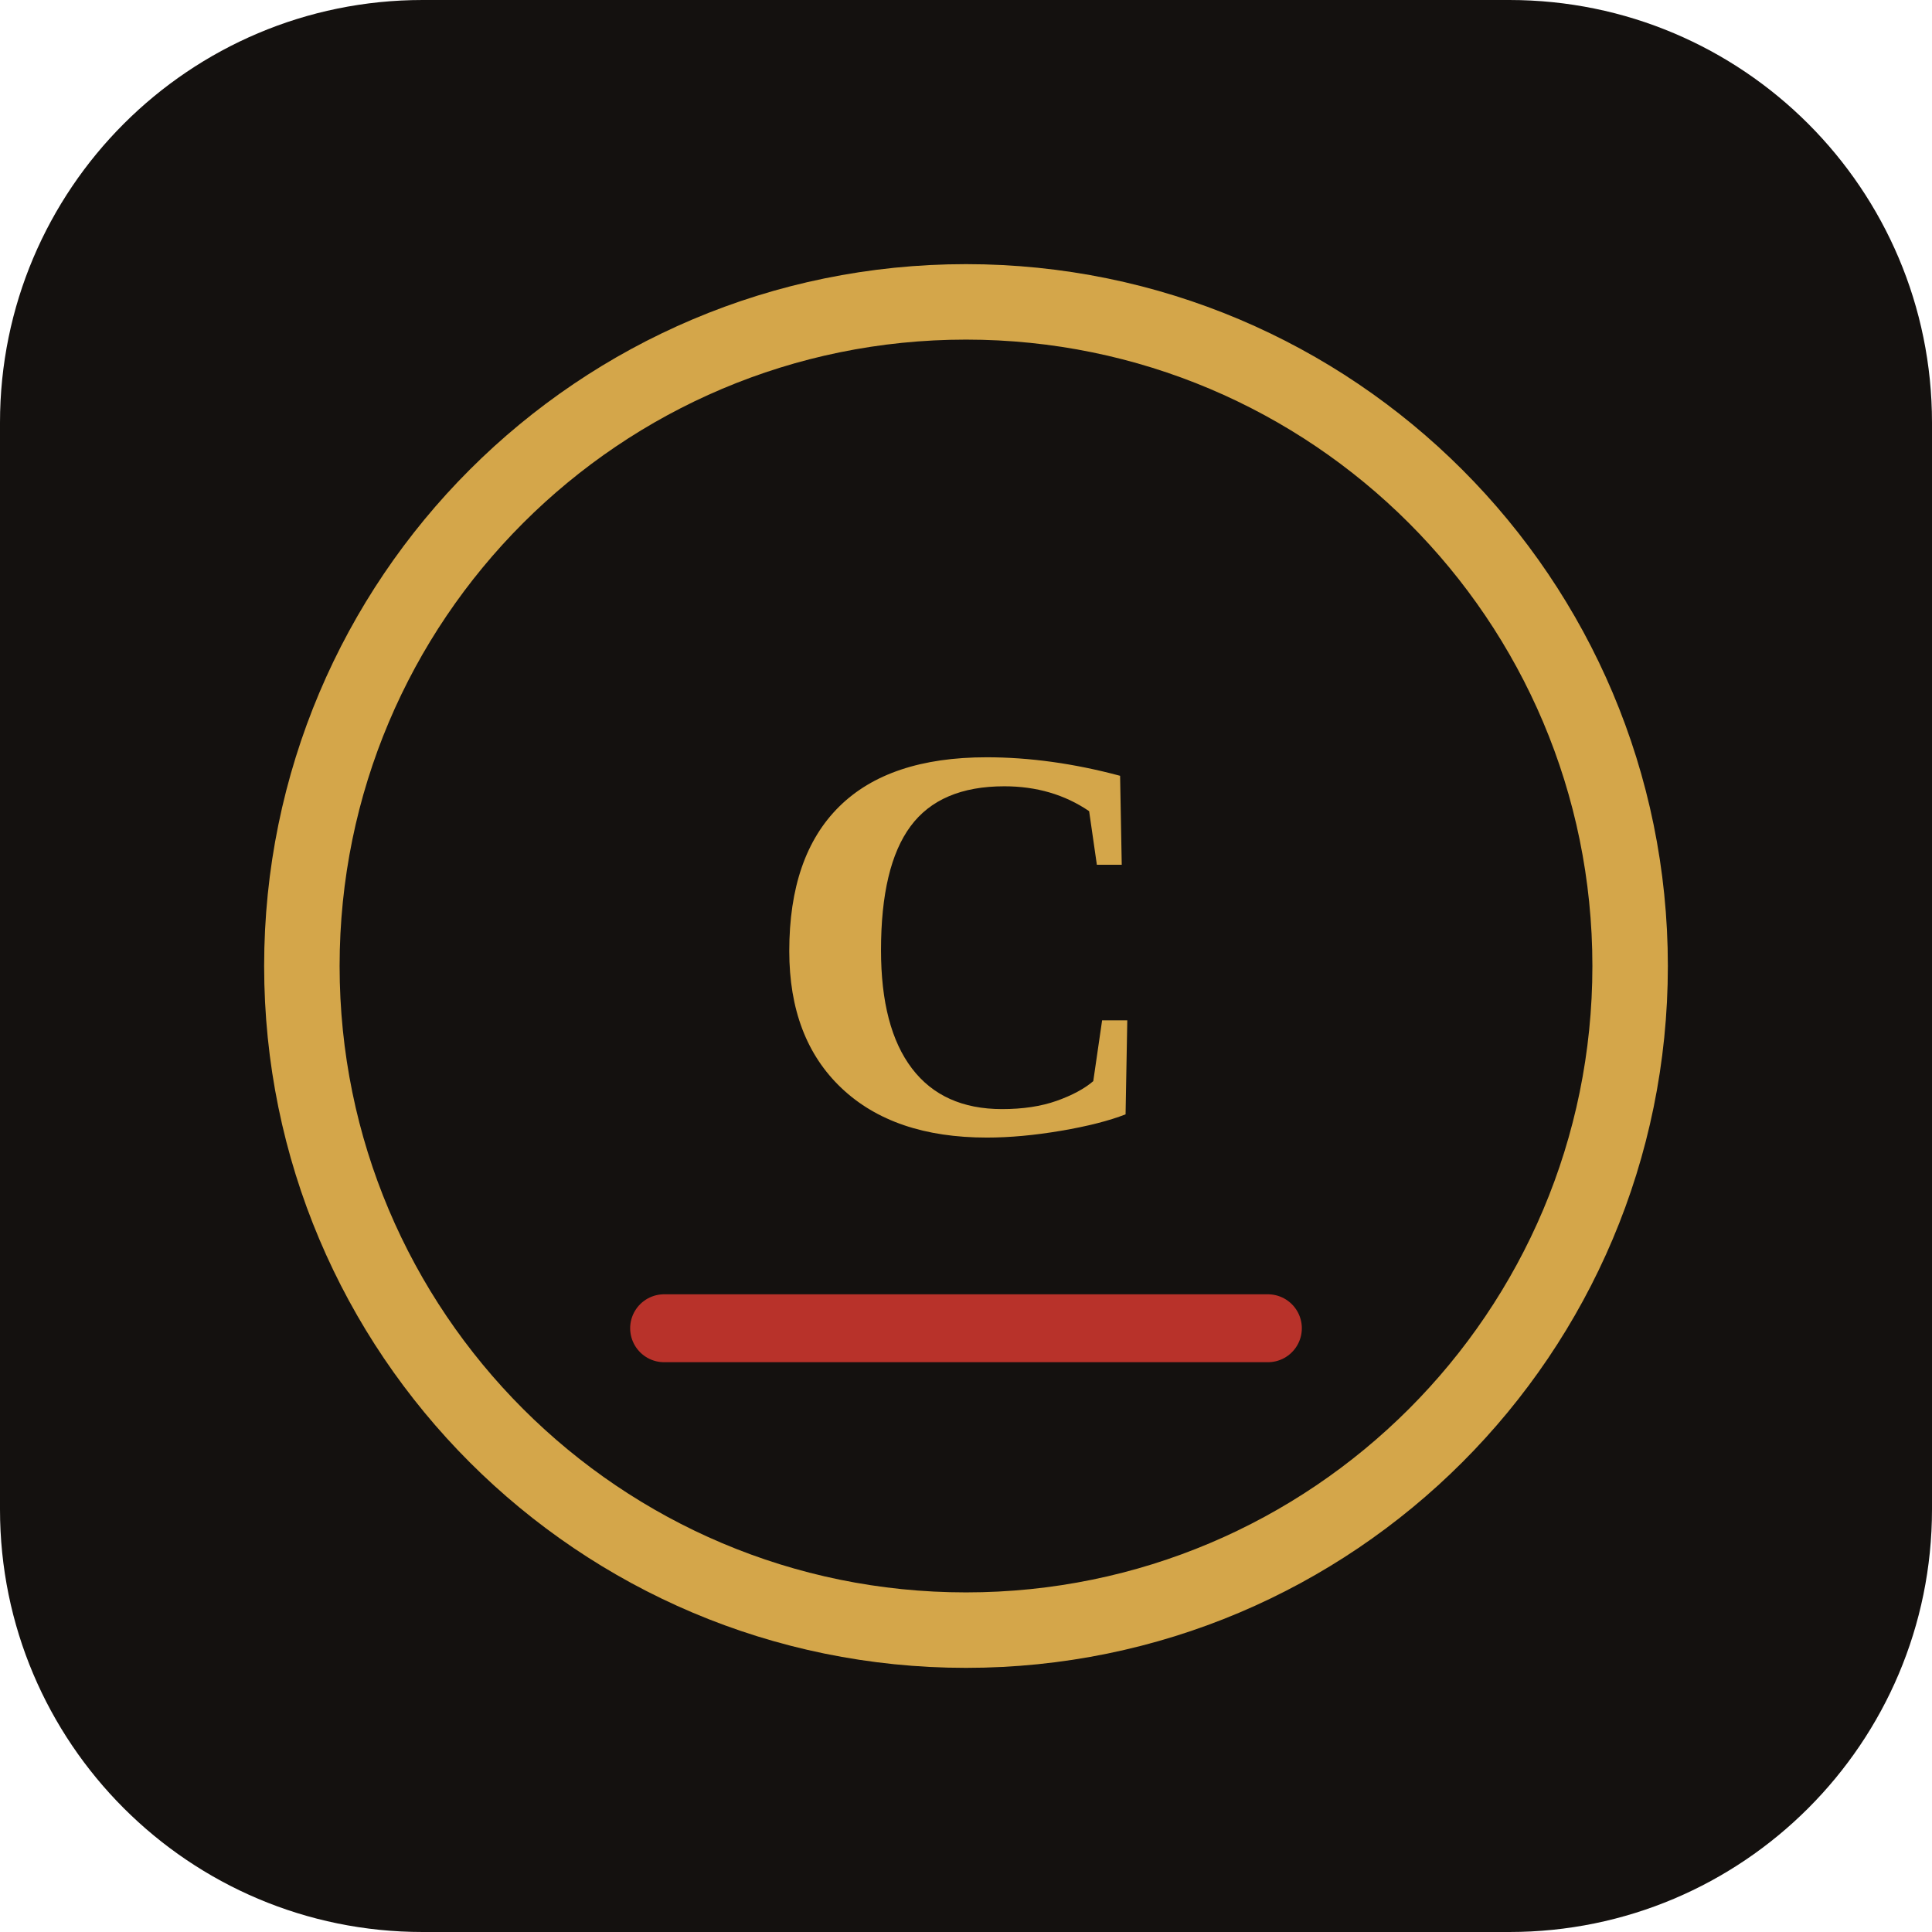
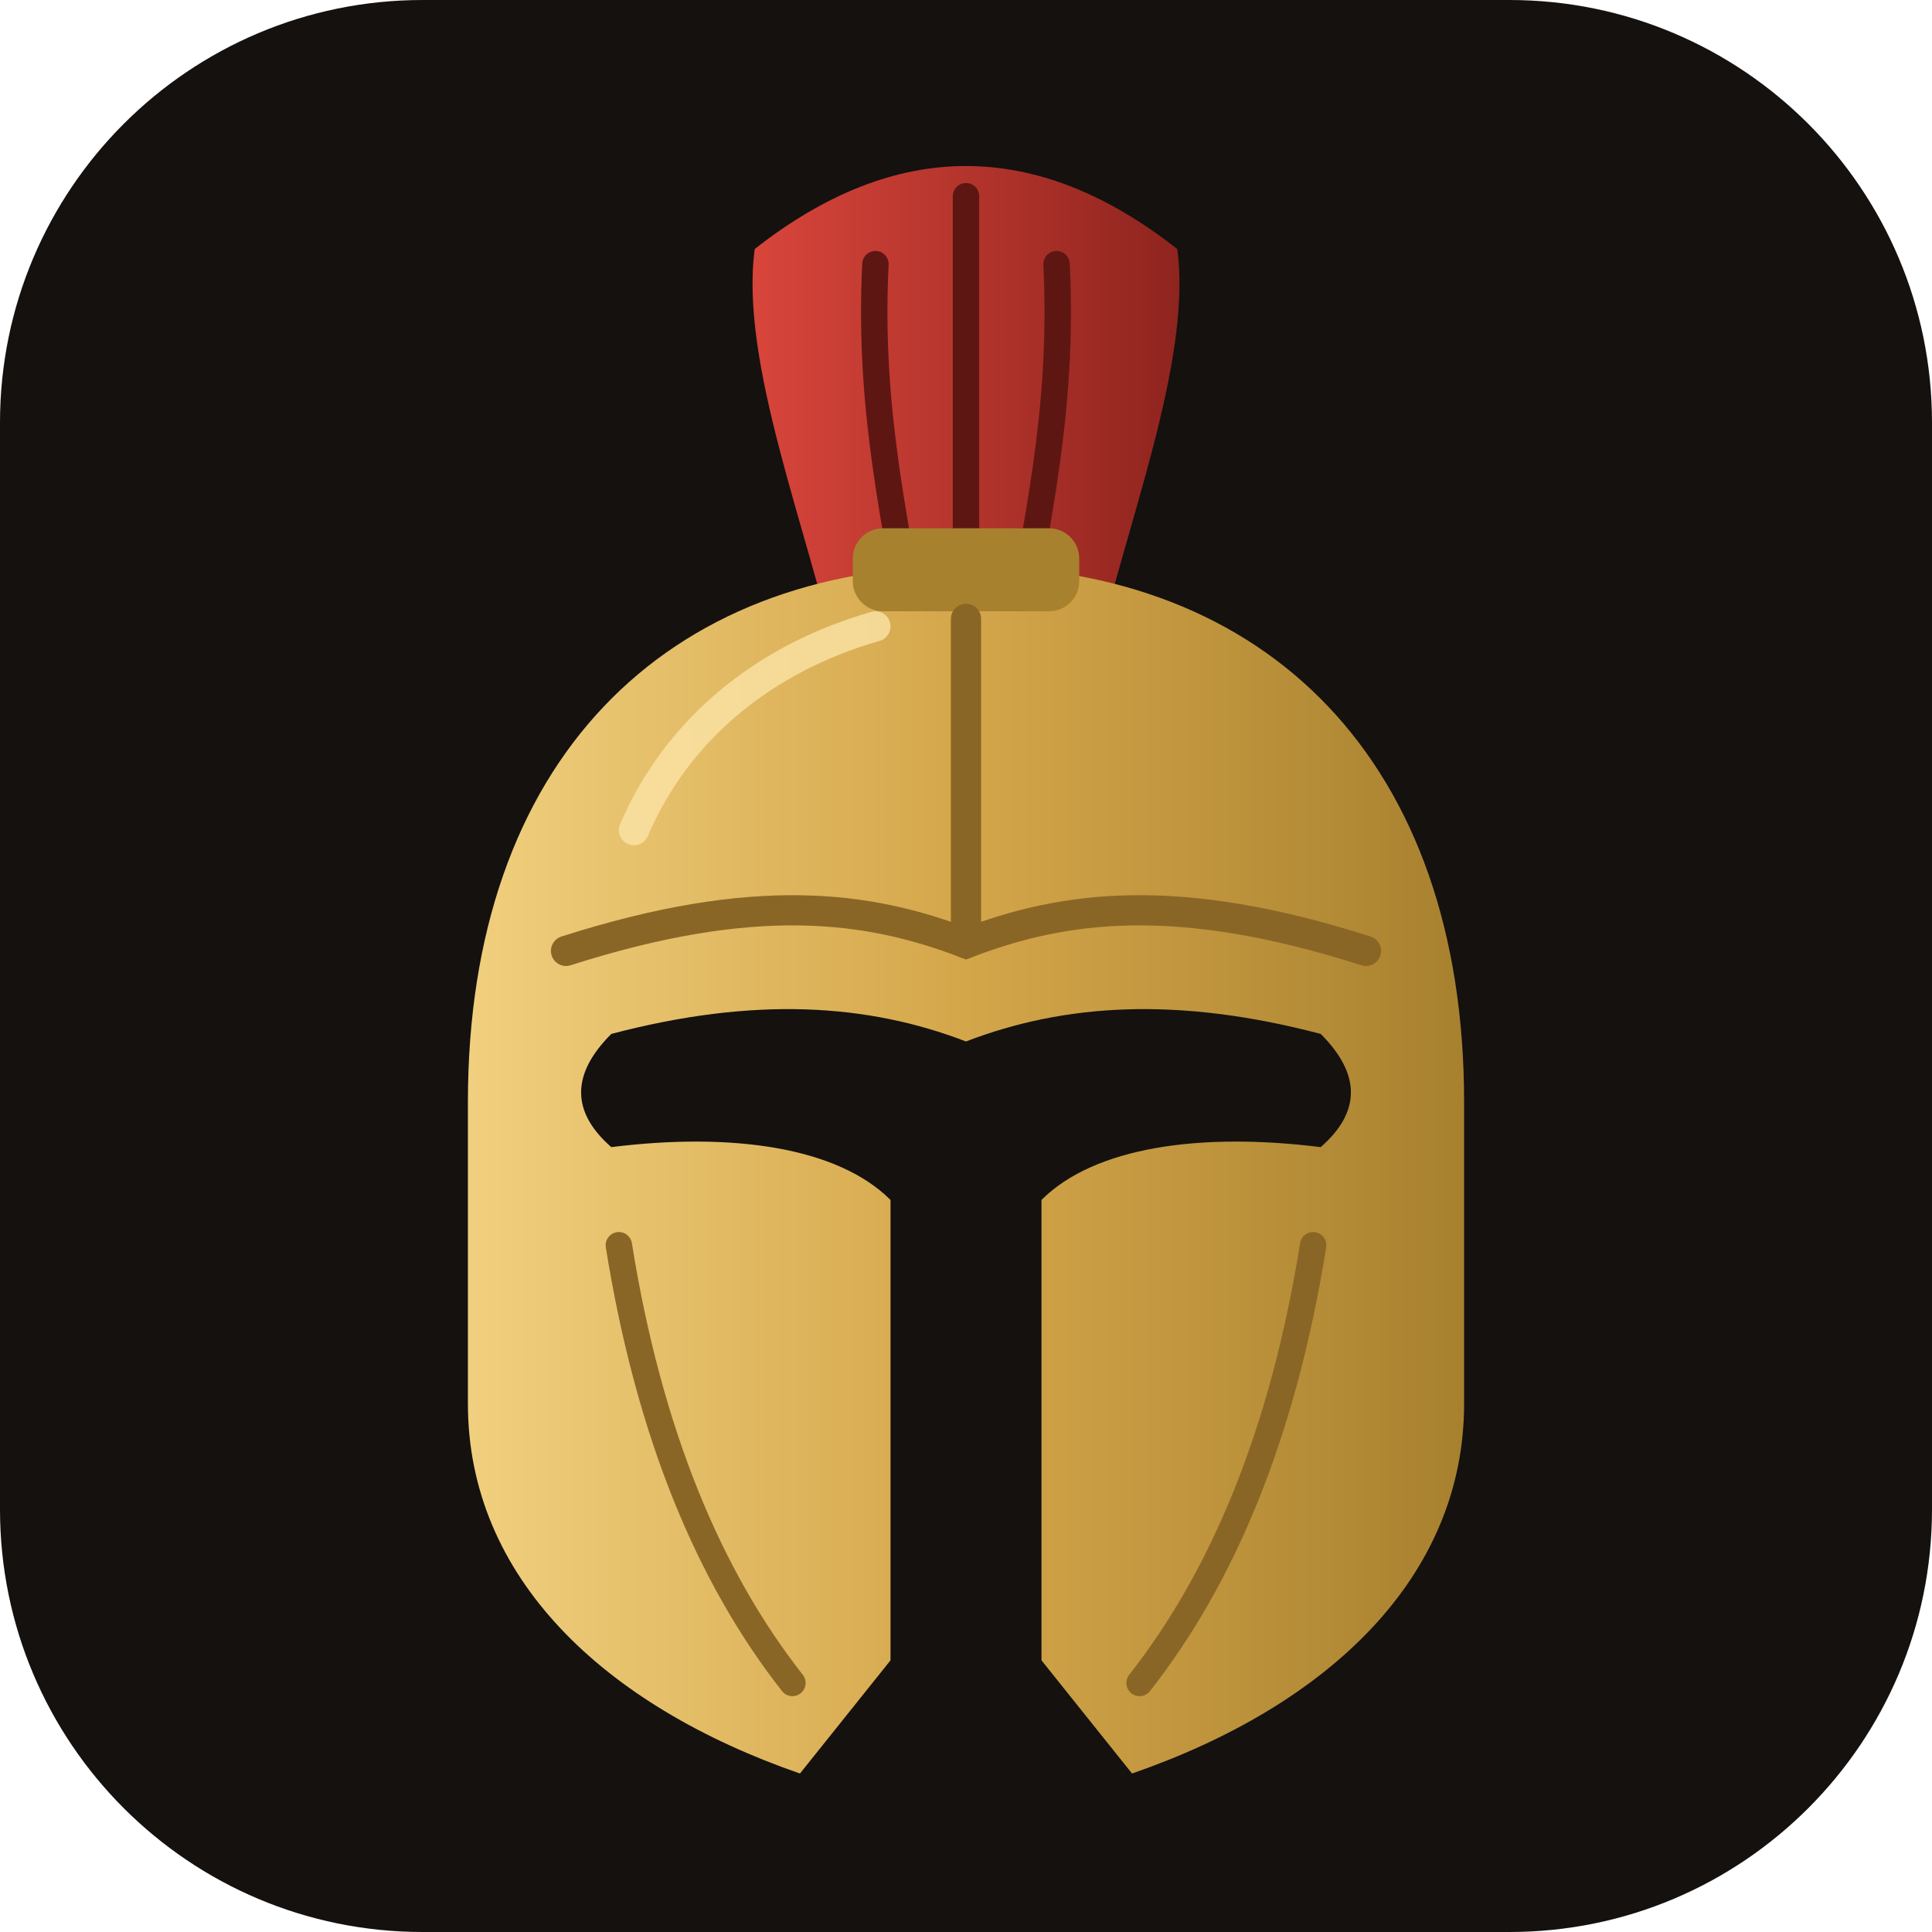
<svg xmlns="http://www.w3.org/2000/svg" viewBox="0 0 512 512">
+   <defs>
+     <linearGradient id="g" x1="0" y1="0" x2="1" y2="0">
+       <stop offset="0" stop-color="#f0cf7e" />
+       <stop offset="0.5" stop-color="#d4a64a" />
+       <stop offset="1" stop-color="#a8812f" />
+     </linearGradient>
+     <linearGradient id="r" x1="0" y1="0" x2="1" y2="0">
+       <stop offset="0" stop-color="#d8453b" />
+       <stop offset="1" stop-color="#8f241e" />
+     </linearGradient>
+   </defs>
  <rect width="512" height="512" rx="112" fill="#14110f" />
-   <circle cx="256" cy="256" r="176" fill="none" stroke="#d4a64a" stroke-width="20" />
-   <text x="256" y="300" text-anchor="middle" font-family="Georgia, 'Times New Roman', serif" font-size="150" font-weight="700" fill="#d4a64a" letter-spacing="4">C</text>
-   <path d="M176 352h160" stroke="#b8322a" stroke-width="18" stroke-linecap="round" />
+   <path d="M222 176 C 214 140 196 96 200 66 Q 256 22 312 66 C 316 96 298 140 290 176 Z" fill="url(#r)" />
+   <path d="M232 70 C 230 110 238 140 242 168 M256 52 L256 168 M280 70 C 282 110 274 140 270 168" stroke="#5e1612" stroke-width="7" stroke-linecap="round" fill="none" />
+   <path fill="url(#g)" d="M256 150     C 336 150 388 202 388 292 L 388 372     C 388 418 352 452 300 470 L 276 440 L 276 318     C 290 304 318 300 350 304 Q 366 290 350 274     C 312 264 282 266 256 276 C 230 266 200 264 162 274     Q 146 290 162 304 C 194 300 222 304 236 318     L 236 440 L 212 470 C 160 452 124 418 124 372 L 124 292     C 124 202 176 150 256 150 Z" />
+   <rect x="226" y="140" width="60" height="22" rx="8" fill="#a8812f" />
+   <path d="M256 164 L256 250" stroke="#8a6626" stroke-width="8" stroke-linecap="round" />
+   <path d="M150 252 C 200 236 230 240 256 250 C 282 240 312 236 362 252" stroke="#8a6626" stroke-width="8" stroke-linecap="round" fill="none" />
+   <path d="M164 330 C 172 380 188 418 210 446 M348 330 C 340 380 324 418 302 446" stroke="#8a6626" stroke-width="7" stroke-linecap="round" fill="none" />
+   <path d="M168 220 C 180 192 204 174 232 166" stroke="#fbe3a6" stroke-width="8" stroke-linecap="round" fill="none" opacity="0.8" />
</svg>
